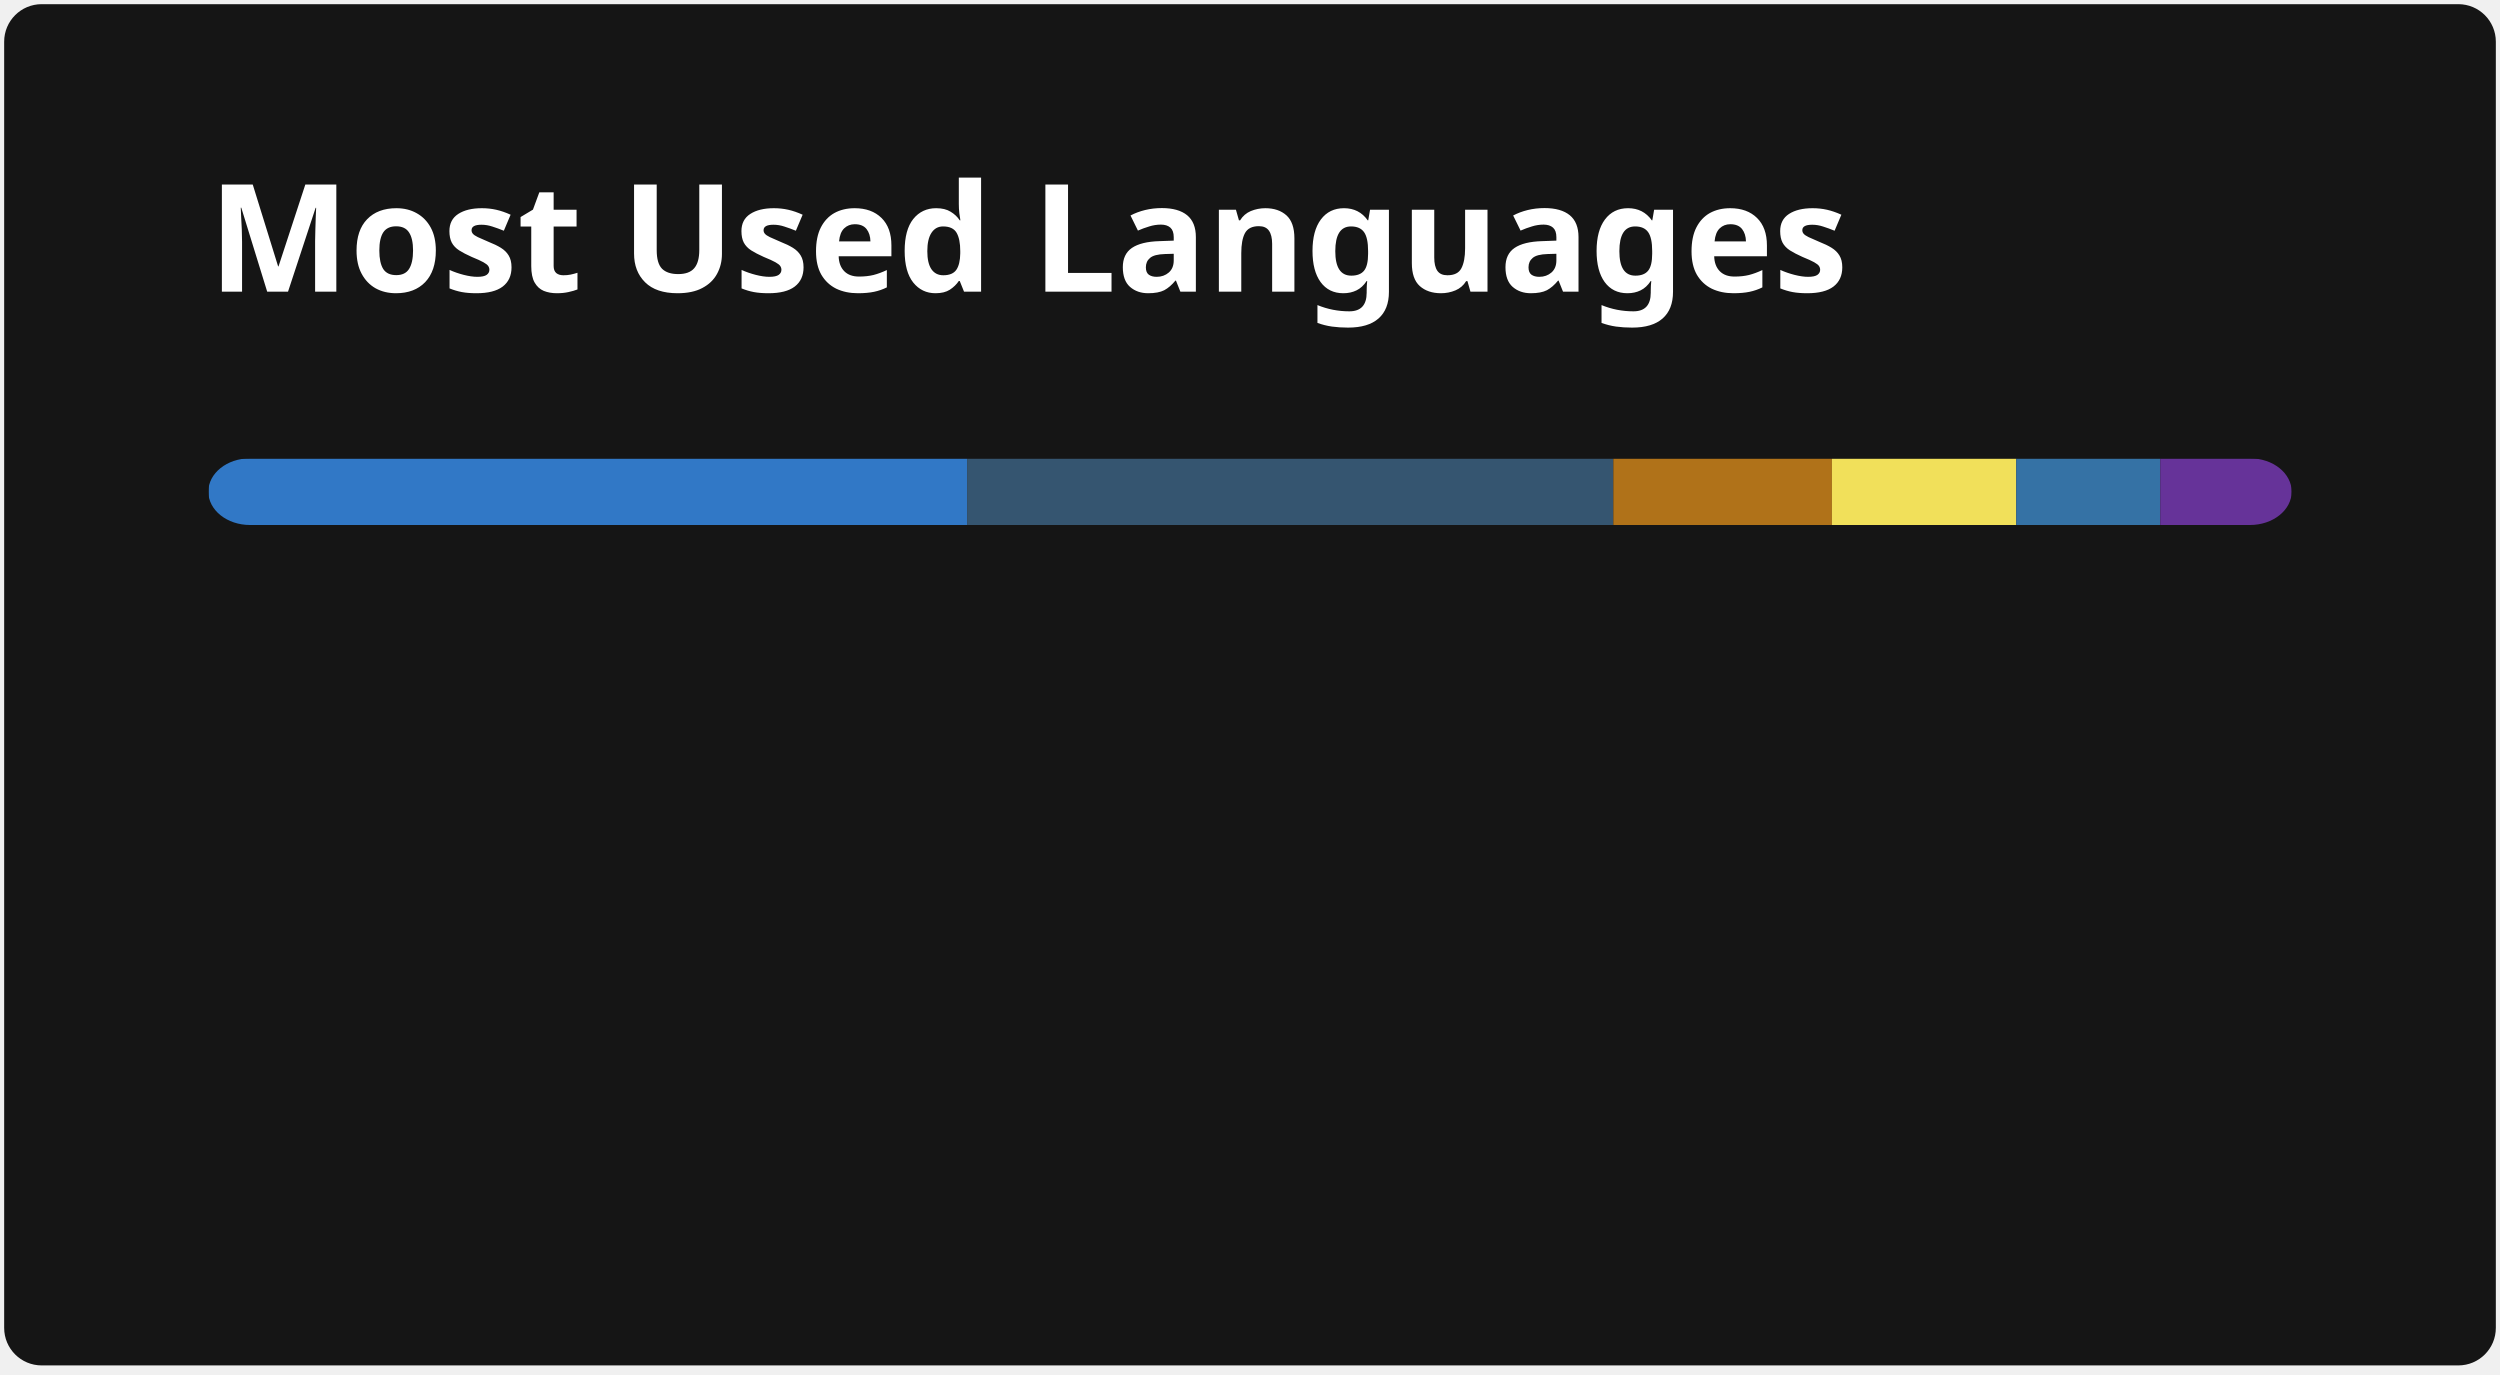
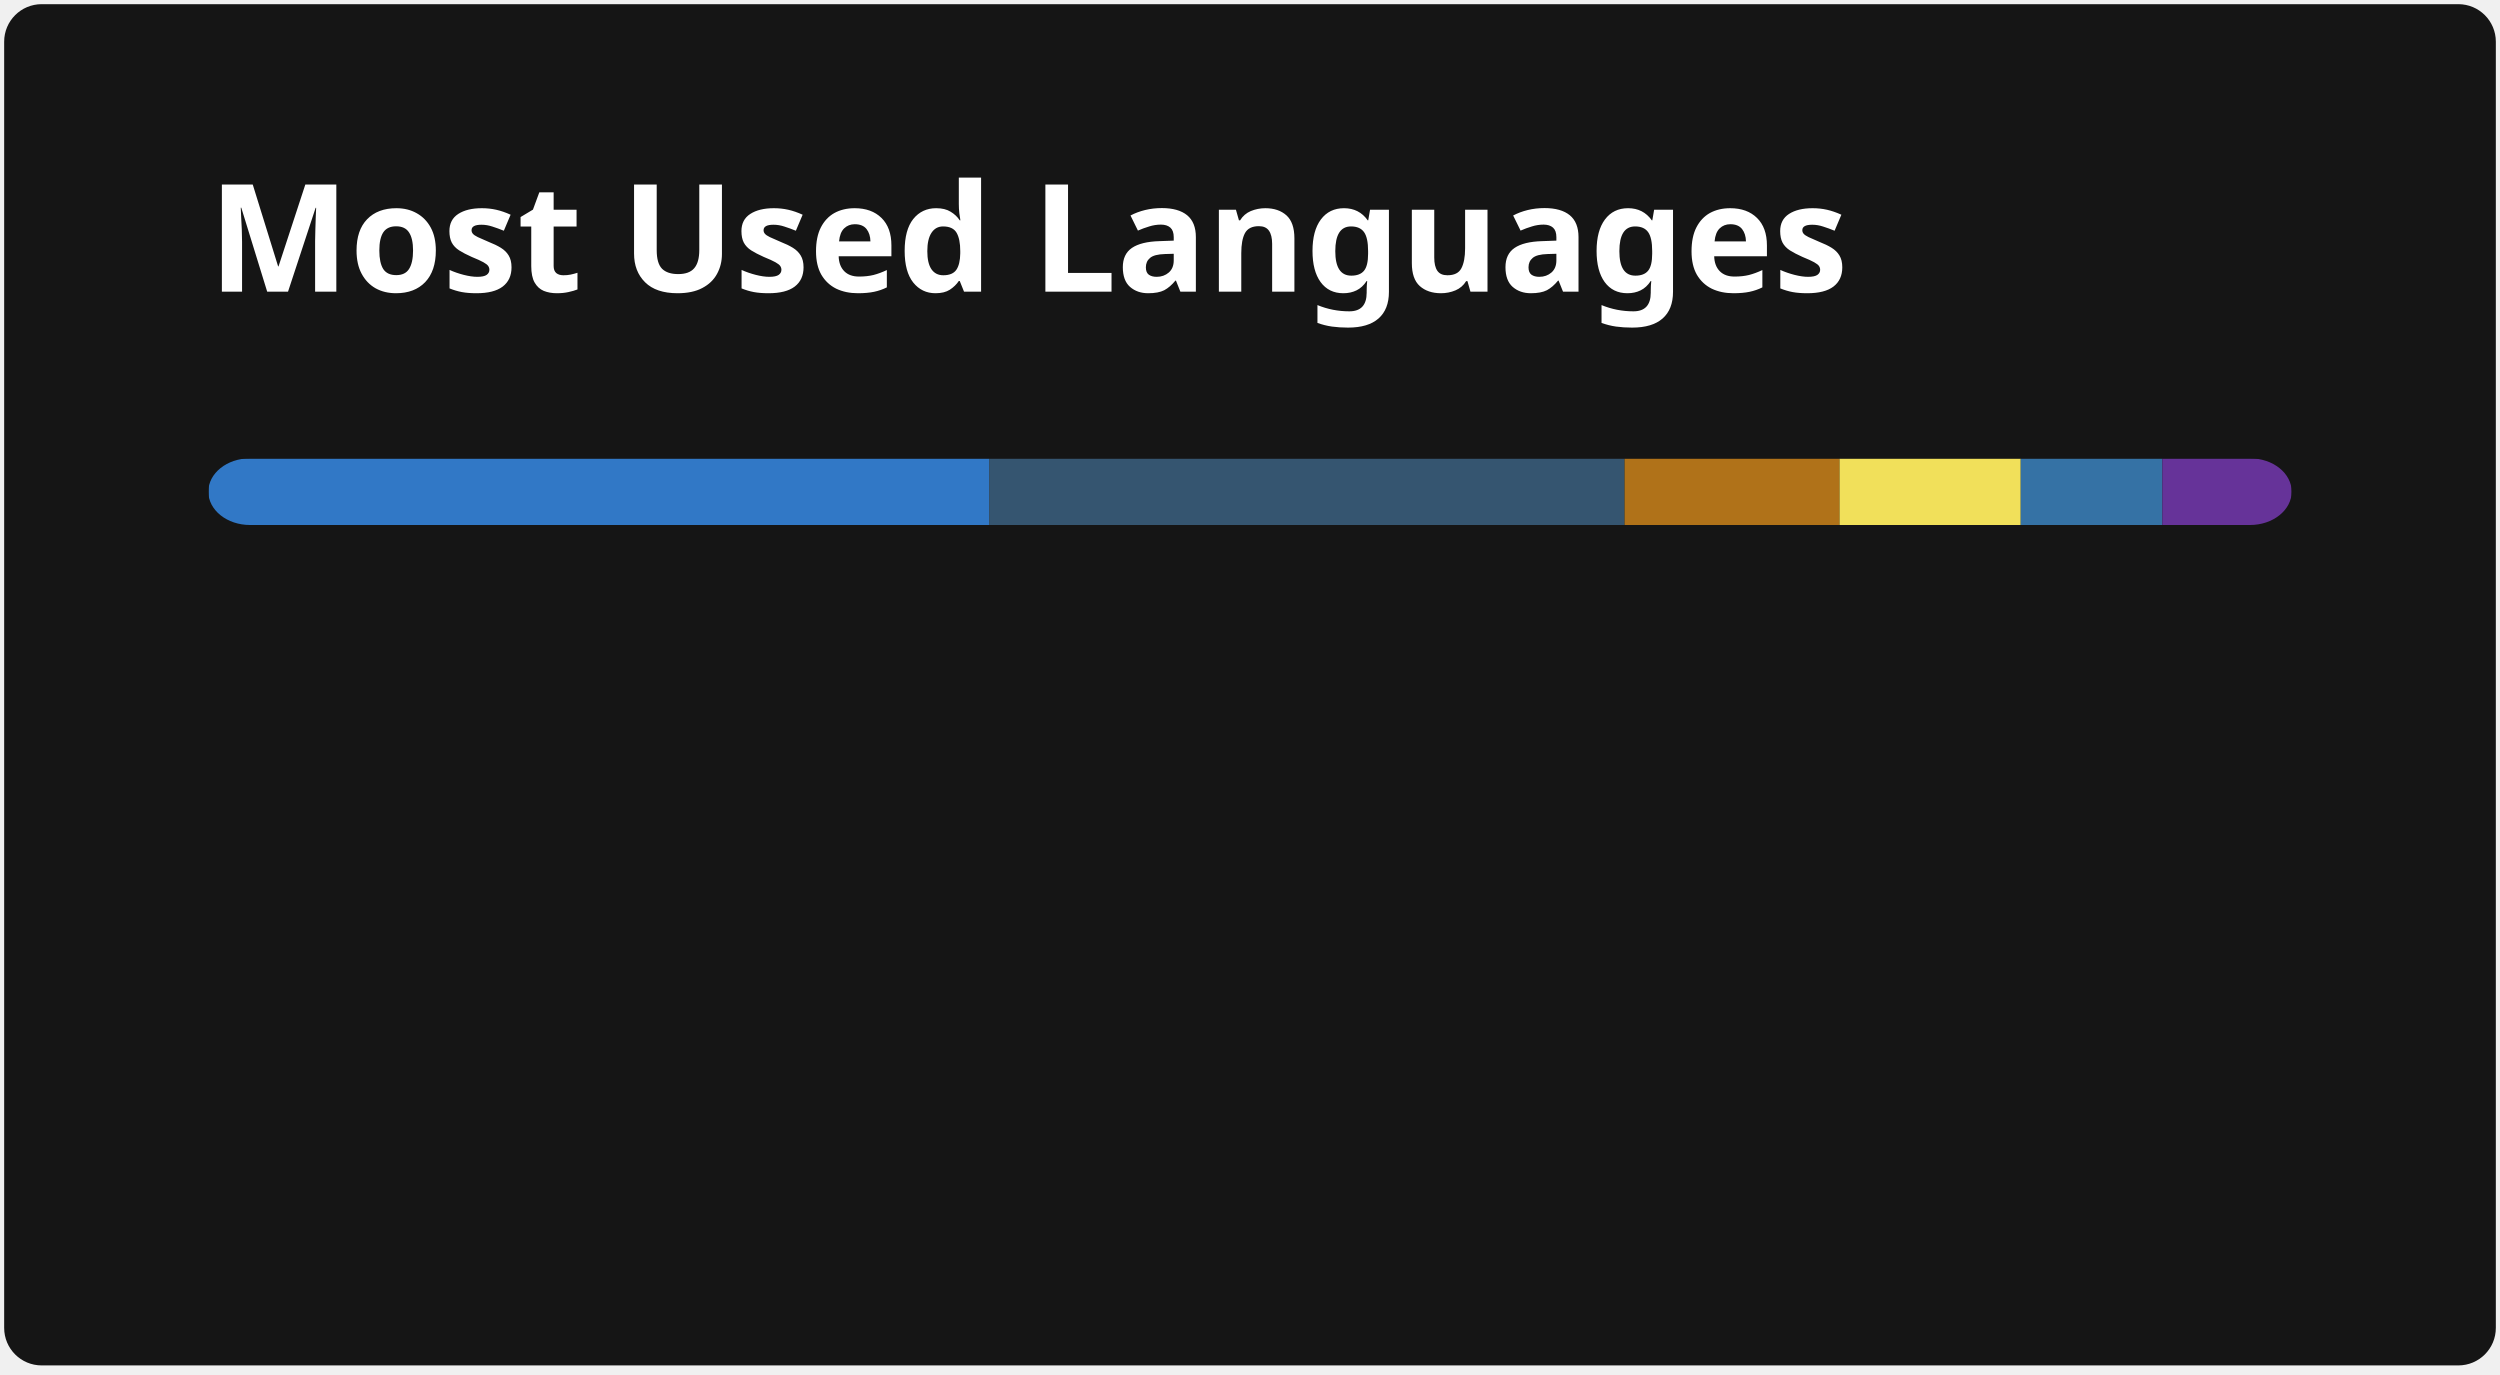
<svg xmlns="http://www.w3.org/2000/svg" width="300" height="165" viewBox="0 0 300 165" fill="none" role="img" aria-labelledby="descId">
  <style>
          .header {
            font: 600 18px 'Segoe UI', Ubuntu, Sans-Serif;
            fill: #fff;
            animation: fadeInAnimation 0.8s ease-in-out forwards;
          }
          @supports(-moz-appearance: auto) {
            /* Selector detects Firefox */
            .header { font-size: 15.5px; }
          }
          
    @keyframes slideInAnimation {
      from {
        width: 0;
      }
      to {
        width: calc(100%-100px);
      }
    }
    @keyframes growWidthAnimation {
      from {
        width: 0;
      }
      to {
        width: 100%;
      }
    }
    .stat {
      font: 600 14px 'Segoe UI', Ubuntu, "Helvetica Neue", Sans-Serif; fill: #9f9f9f;
    }
    @supports(-moz-appearance: auto) {
      /* Selector detects Firefox */
      .stat { font-size:12px; }
    }
    .bold { font-weight: 700 }
    .lang-name {
      font: 400 11px "Segoe UI", Ubuntu, Sans-Serif;
      fill: #9f9f9f;
    }
    .stagger {
      opacity: 0;
      animation: fadeInAnimation 0.3s ease-in-out forwards;
    }
    #rect-mask rect{
      animation: slideInAnimation 1s ease-in-out forwards;
    }
    .lang-progress{
      animation: growWidthAnimation 0.6s ease-in-out forwards;
    }
    

          
      /* Animations */
      @keyframes scaleInAnimation {
        from {
          transform: translate(-5px, 5px) scale(0);
        }
        to {
          transform: translate(-5px, 5px) scale(1);
        }
      }
      @keyframes fadeInAnimation {
        from {
          opacity: 0;
        }
        to {
          opacity: 1;
        }
      }
    
          
        </style>
  <rect data-testid="card-bg" x="0.5" y="0.5" rx="4.5" height="99%" stroke="#e4e2e2" width="299" fill="#151515" stroke-opacity="0" />
  <g data-testid="card-title" transform="translate(25, 35)">
    <g transform="translate(0, 0)">
      <text x="0" y="0" class="header" data-testid="header">Most Used Languages</text>
    </g>
  </g>
  <g data-testid="main-card-body" transform="translate(0, 55)">
    <svg data-testid="lang-items" x="25">
      <mask id="rect-mask">
        <rect x="0" y="0" width="250" height="8" fill="white" rx="5" />
      </mask>
-       <rect mask="url(#rect-mask)" data-testid="lang-progress" x="0" y="0" width="91.05" height="8" fill="#3178c6" />
-       <rect mask="url(#rect-mask)" data-testid="lang-progress" x="91.05" y="0" width="77.55" height="8" fill="#355570" />
-       <rect mask="url(#rect-mask)" data-testid="lang-progress" x="168.6" y="0" width="26.23" height="8" fill="#b07219" />
-       <rect mask="url(#rect-mask)" data-testid="lang-progress" x="194.83" y="0" width="22.12" height="8" fill="#f1e05a" />
-       <rect mask="url(#rect-mask)" data-testid="lang-progress" x="216.95" y="0" width="17.28" height="8" fill="#3572A5" />
-       <rect mask="url(#rect-mask)" data-testid="lang-progress" x="234.23" y="0" width="15.77" height="8" fill="#663399" />
+       <rect mask="url(#rect-mask)" data-testid="lang-progress" x="0" y="0" width="93.69" height="8" fill="#3178c6" />
+       <rect mask="url(#rect-mask)" data-testid="lang-progress" x="93.69" y="0" width="76.26" height="8" fill="#355570" />
+       <rect mask="url(#rect-mask)" data-testid="lang-progress" x="169.95" y="0" width="25.79" height="8" fill="#b07219" />
+       <rect mask="url(#rect-mask)" data-testid="lang-progress" x="195.74" y="0" width="21.75" height="8" fill="#f1e05a" />
+       <rect mask="url(#rect-mask)" data-testid="lang-progress" x="217.49" y="0" width="16.99" height="8" fill="#3572A5" />
+       <rect mask="url(#rect-mask)" data-testid="lang-progress" x="234.48" y="0" width="15.51" height="8" fill="#663399" />
      <g transform="translate(0, 25)">
        <g transform="translate(0, 0)">
          <g transform="translate(0, 0)">
            <g class="stagger" style="animation-delay: 450ms">
              <circle cx="5" cy="6" r="5" fill="#3178c6" />
              <text data-testid="lang-name" x="15" y="10" class="lang-name">
-         TypeScript 36.42%
+         TypeScript 37.48%
      </text>
            </g>
          </g>
          <g transform="translate(0, 25)">
            <g class="stagger" style="animation-delay: 600ms">
              <circle cx="5" cy="6" r="5" fill="#355570" />
              <text data-testid="lang-name" x="15" y="10" class="lang-name">
-         GDScript 31.02%
+         GDScript 30.51%
      </text>
            </g>
          </g>
          <g transform="translate(0, 50)">
            <g class="stagger" style="animation-delay: 750ms">
              <circle cx="5" cy="6" r="5" fill="#b07219" />
              <text data-testid="lang-name" x="15" y="10" class="lang-name">
-         Java 10.49%
+         Java 10.32%
      </text>
            </g>
          </g>
        </g>
        <g transform="translate(150, 0)">
          <g transform="translate(0, 0)">
            <g class="stagger" style="animation-delay: 450ms">
              <circle cx="5" cy="6" r="5" fill="#f1e05a" />
              <text data-testid="lang-name" x="15" y="10" class="lang-name">
-         JavaScript 8.85%
+         JavaScript 8.70%
      </text>
            </g>
          </g>
          <g transform="translate(0, 25)">
            <g class="stagger" style="animation-delay: 600ms">
              <circle cx="5" cy="6" r="5" fill="#3572A5" />
              <text data-testid="lang-name" x="15" y="10" class="lang-name">
-         Python 6.91%
+         Python 6.80%
      </text>
            </g>
          </g>
          <g transform="translate(0, 50)">
            <g class="stagger" style="animation-delay: 750ms">
              <circle cx="5" cy="6" r="5" fill="#663399" />
              <text data-testid="lang-name" x="15" y="10" class="lang-name">
-         CSS 6.31%
+         CSS 6.20%
      </text>
            </g>
          </g>
        </g>
      </g>
    </svg>
  </g>
</svg>
